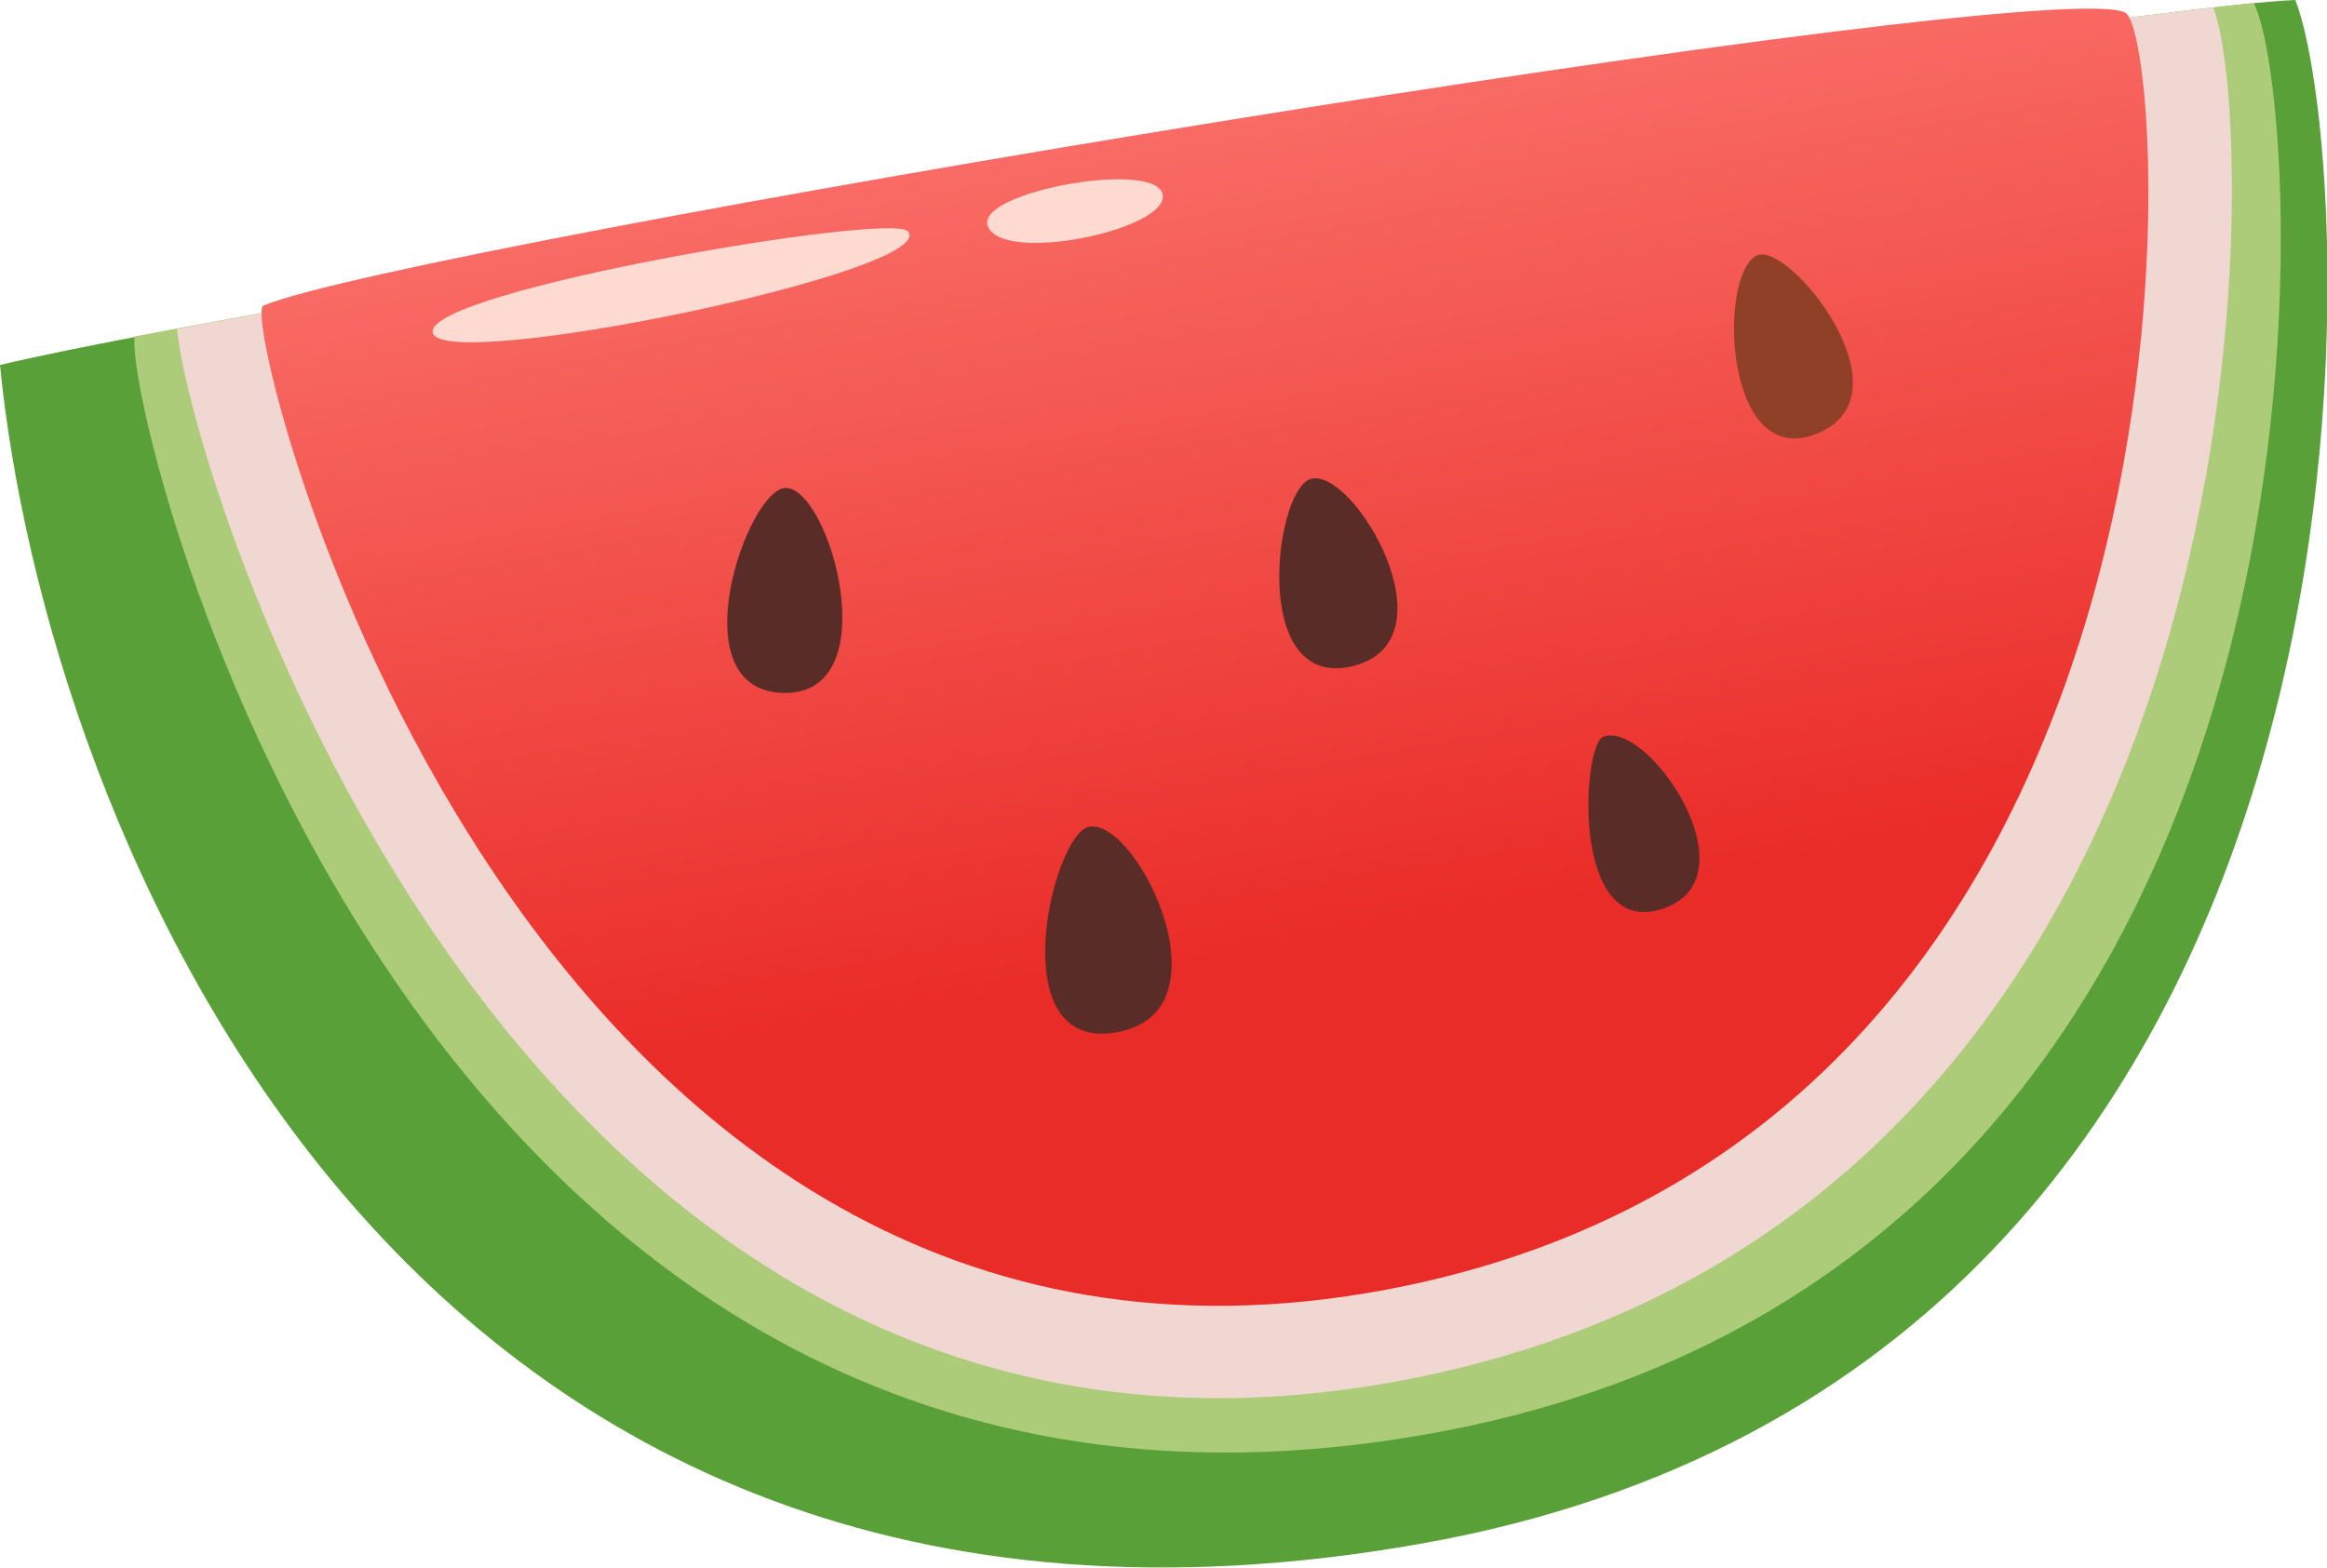
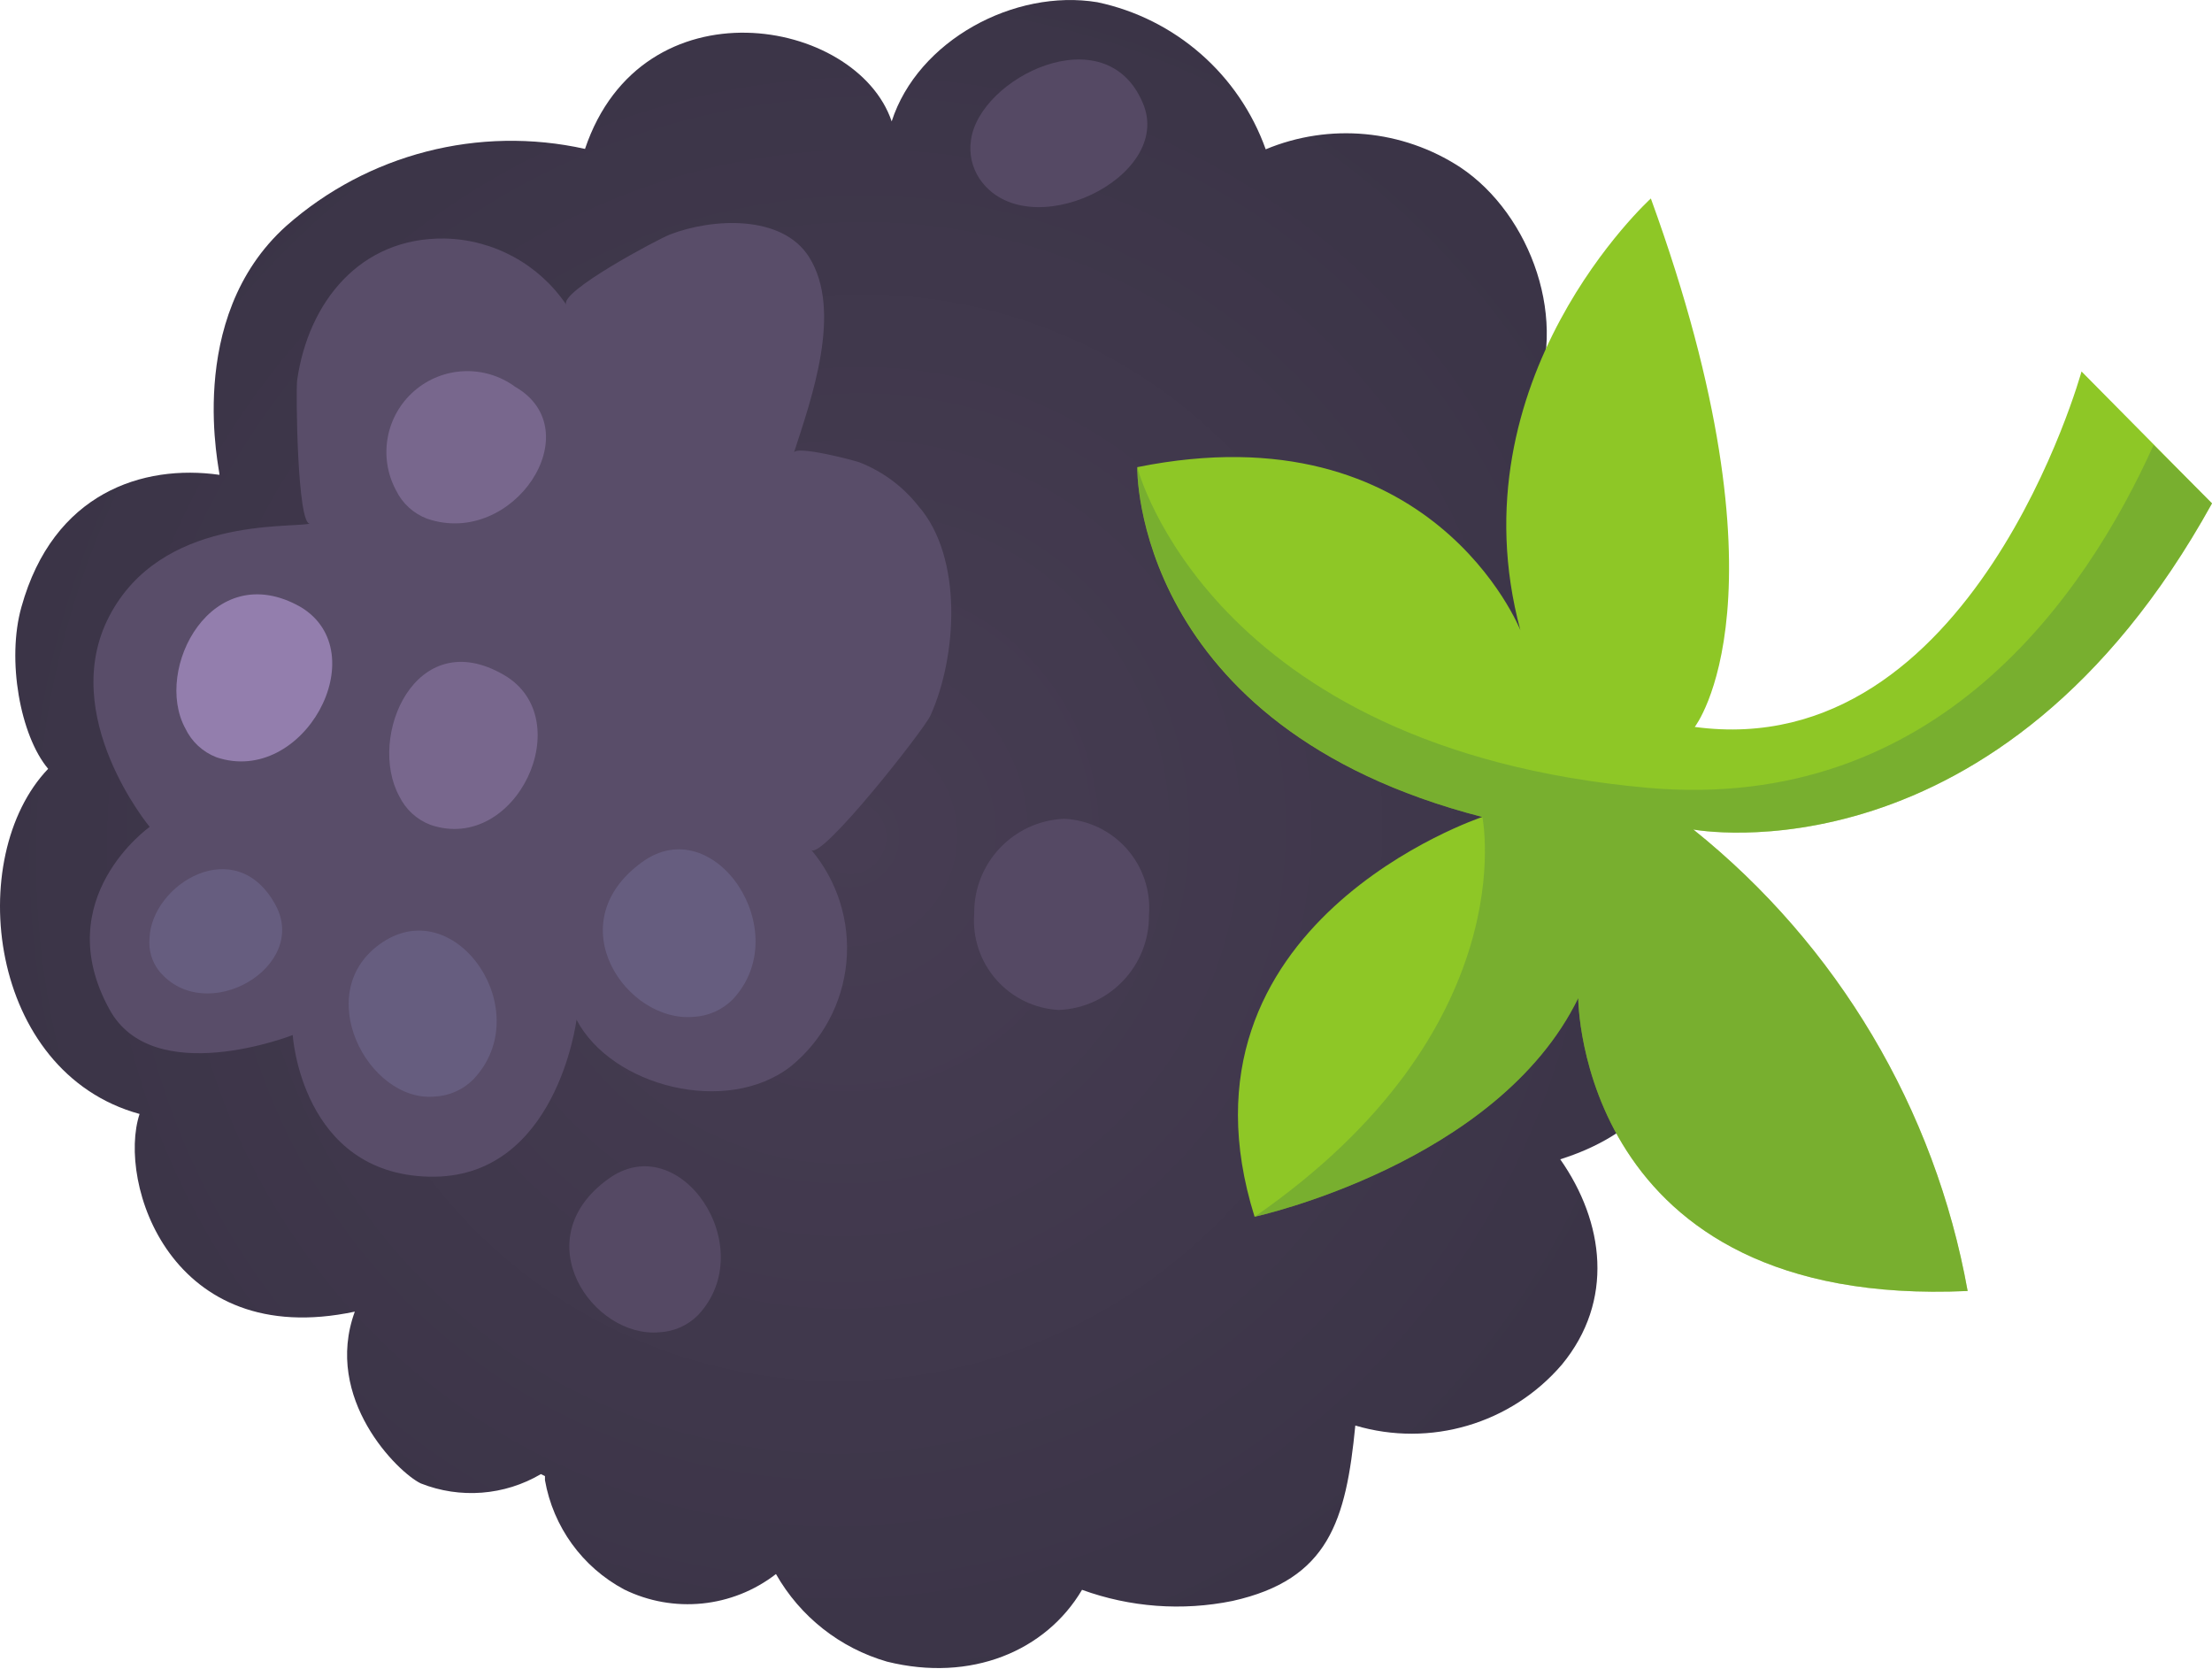
- <svg xmlns="http://www.w3.org/2000/svg" viewBox="0 0 111.66 75.23">
+ <svg xmlns="http://www.w3.org/2000/svg" viewBox="0 0 109.35 82.45">
  <defs>
-     <style>.cls-1{fill:#58a037;}.cls-2{fill:#adcc7a;}.cls-3{fill:#f1d7d2;}.cls-4{fill:url(#linear-gradient);}.cls-5{fill:#5a2c27;}.cls-6{fill:#914028;}.cls-7{fill:#ffdad1;}</style>
-     <linearGradient id="linear-gradient" x1="-174.52" y1="-1425.1" x2="-174.52" y2="-1340.82" gradientTransform="matrix(0.98, -0.17, 0.17, 0.98, 471.87, 1347.47)" gradientUnits="userSpaceOnUse">
-       <stop offset="0.09" stop-color="#ff877f" />
-       <stop offset="0.77" stop-color="#ea2c28" />
-       <stop offset="1" stop-color="#ea2c28" />
-     </linearGradient>
+     <style>.cls-1{fill:url(#radial-gradient);}.cls-2{fill:#594d69;}.cls-3{fill:#937ead;}.cls-4{fill:#78678d;}.cls-5{fill:#554964;}.cls-6{fill:#665d7f;}.cls-7{fill:#8ec726;}.cls-8{opacity:0.5;}.cls-9{fill:#629738;}</style>
+     <radialGradient id="radial-gradient" cx="-99.82" cy="2195.39" r="51.32" gradientTransform="matrix(0.91, 0.46, -0.47, 0.94, 1164.73, -1976.35)" gradientUnits="userSpaceOnUse">
+       <stop offset="0" stop-color="#473d53" />
+       <stop offset="1" stop-color="#383244" />
+     </radialGradient>
  </defs>
  <g id="Layer_2" data-name="Layer 2">
    <g id="_30-Egg" data-name="30-Egg">
-       <path class="cls-1" d="M0,17.52C2.13,39.22,18.82,82.81,68.14,74.1c48.64-8.6,45-66.54,42-74.1C99.81.44,13.17,14.32,0,17.52Z" />
-       <path class="cls-2" d="M108.14.15c-14.6,1.41-78.81,11.63-101.68,16-.54,3.74,13.28,61.31,62,52.69C114.41,60.72,110.61,4.64,108.14.15Z" />
-       <path class="cls-3" d="M106.2.36c-17.11,1.93-74.26,11-97.7,15.43.51,6.55,16,58.58,58.8,50.46C109.76,58.21,108.45,5.88,106.2.36Z" />
-       <path class="cls-4" d="M12.63,14.67c-1.26.53,12,55.15,53.94,47.22C107.34,54.17,104.11,2,102,.62,98.72-1.38,19.58,11.77,12.63,14.67Z" />
-       <path class="cls-5" d="M37.75,23.42c-1.85-.14-5.33,9.83-.08,9.84C42.55,33.27,39.87,23.57,37.75,23.42Z" />
-       <path class="cls-5" d="M62.85,23c-1.71.66-2.82,10,1.94,9C70,30.86,64.87,22.25,62.85,23Z" />
-       <path class="cls-6" d="M84.33,12.25c-1.94.83-1.63,10.6,3,8.5C91.67,18.8,85.85,11.61,84.33,12.25Z" />
-       <path class="cls-5" d="M52.27,39.68c-1.74.3-4.17,10.47,1,9.91C59.29,48.93,54.62,39.26,52.27,39.68Z" />
-       <path class="cls-5" d="M76.92,35.37c-1,.41-1.57,9.74,2.88,8.24S79.05,34.5,76.92,35.37Z" />
-       <path class="cls-7" d="M20.76,15.94c-.22-2,22-5.77,22.8-4.84C45.2,13,21,18,20.76,15.94Z" />
-       <path class="cls-7" d="M47.39,10.82c-.51-1.63,8.1-3.17,8.4-1.48S48,12.72,47.39,10.82Z" />
+       <path class="cls-1" d="M43.85,82.13a9.26,9.26,0,0,1-5.49-4.33,7.13,7.13,0,0,1-7.51.76,7.62,7.62,0,0,1-3.91-5.4c0-.07,0-.13,0-.2l-.2-.1a6.78,6.78,0,0,1-5.94.46c-1.13-.54-4.83-4.19-3.26-8.49C8.41,66.77,5.79,58.43,6.9,55.06-.6,53-1.79,42.36,2.38,38,1,36.36.32,32.61,1.06,30c1.57-5.64,6-7.07,9.79-6.53.05-.06-1.8-7.73,3.31-12.31A16.8,16.8,0,0,1,28.92,7.36C31.74-1,42.34.86,44.08,6,45.37,2,50.15-.57,54.25.11a11.32,11.32,0,0,1,8.32,7.27,10.33,10.33,0,0,1,9.62.89c3.5,2.33,5.43,7.68,3.53,11.64.16.26,6.37.11,7.75,6.81.93,4.47-.59,8.8-3.77,11,1.24.15,5.72,4.3,4.43,11.43-.81,4.51-3.33,7-7,8.15,2.18,3.11,2.68,7,.08,10.15A9.79,9.79,0,0,1,67,70.46c-.46,4.7-1.31,7.61-6.07,8.67a13.75,13.75,0,0,1-7.44-.55C51.7,81.61,48,83.16,43.85,82.13Z" />
+       <path class="cls-2" d="M40.1,42c.46.58,5.57-5.92,5.89-6.62,1.32-2.9,1.64-7.83-.6-10.38a6.9,6.9,0,0,0-2.91-2.15c-.31-.11-3.11-.84-3.23-.48.86-2.66,2.42-7,.75-9.66-1.34-2.13-4.81-1.92-6.88-1.12-.53.2-5.54,2.85-5.12,3.48a7.44,7.44,0,0,0-6-3.28c-4.21-.07-6.76,3.16-7.31,7-.07.46,0,7.22.64,7.09-1.06.24-7.37-.34-9.93,4.58s2,10.41,2,10.41-5,3.53-2,9c2.15,4,9.07,1.29,9.07,1.29s.43,6.85,6.74,7S28.5,50.4,28.5,50.4c1.73,3.3,7.42,4.77,10.59,2.31A7.54,7.54,0,0,0,40.1,42Z" />
+       <path class="cls-3" d="M10.7,37.43A2.83,2.83,0,0,1,9.16,36c-1.59-2.92,1.31-8.49,5.7-6C18.6,32.24,15,38.88,10.7,37.43Z" />
+       <path class="cls-4" d="M21.12,25.64a2.81,2.81,0,0,1-1.54-1.4,4,4,0,0,1,5.89-5.12C29.22,21.28,25.37,27.09,21.12,25.64Z" />
+       <path class="cls-4" d="M21.28,40.77a2.84,2.84,0,0,1-1.54-1.41c-1.6-2.92.79-8.55,5.17-6C28.65,35.52,25.52,42.22,21.28,40.77Z" />
+       <path class="cls-5" d="M34.51,65a2.89,2.89,0,0,1-1.91.85c-3.28.3-6.69-4.57-2.54-7.57C33.6,55.69,37.64,61.66,34.51,65Z" />
+       <path class="cls-6" d="M23.41,53.34a2.88,2.88,0,0,1-1.92.86c-3.31.3-6.21-5.24-2.56-7.64S26.56,50,23.41,53.34Z" />
+       <path class="cls-6" d="M36.22,49.4a2.93,2.93,0,0,1-1.93.86c-3.3.3-6.74-4.6-2.56-7.64C35.31,40,39.37,46.06,36.22,49.4Z" />
+       <path class="cls-5" d="M48.42,8.83A2.71,2.71,0,0,1,48,6.93c.4-3.08,6.65-6.19,8.49-1.85C58.1,8.78,50.74,12.27,48.42,8.83Z" />
+       <path class="cls-6" d="M7.87,48a2.27,2.27,0,0,1-.48-1.61c.09-2.7,4.28-5.25,6.23-1.66C15.29,47.8,10.17,50.78,7.87,48Z" />
+       <path class="cls-5" d="M52.34,49.92a4.65,4.65,0,0,0,4.46-4.69,4.42,4.42,0,0,0-4.19-4.76,4.64,4.64,0,0,0-4.45,4.68A4.43,4.43,0,0,0,52.34,49.92Z" />
+       <path class="cls-7" d="M83.78,35.93s5-6.39-2.17-26.12c0,0-9.8,8.9-6.45,21.34,0,0-4.36-11-18.94-8.06,0,0-.26,12.83,17.06,17.29,0,0-15.81,5.24-11.26,19.76,0,0,12-2.61,16-10.81,0,0,0,15.36,19.25,14.48A37.8,37.8,0,0,0,83.71,41s15.14,2.87,25.64-16.12l-6.45-6.52S97.55,37.79,83.78,35.93Z" />
+       <g class="cls-8">
+         <path class="cls-9" d="M73.28,40.38l-.25.09Z" />
+         <path class="cls-9" d="M83.71,41s15.14,2.87,25.64-16.12L106.46,22c-3.35,7.44-10.72,18.2-25,16.94C59.75,37,56.22,23.09,56.22,23.09S56,35.92,73.28,40.38c0,0,2.15,10.48-11.26,19.76,0,0,12-2.61,16-10.81,0,0,0,15.36,19.25,14.48A37.8,37.8,0,0,0,83.71,41Z" />
+       </g>
    </g>
  </g>
</svg>
